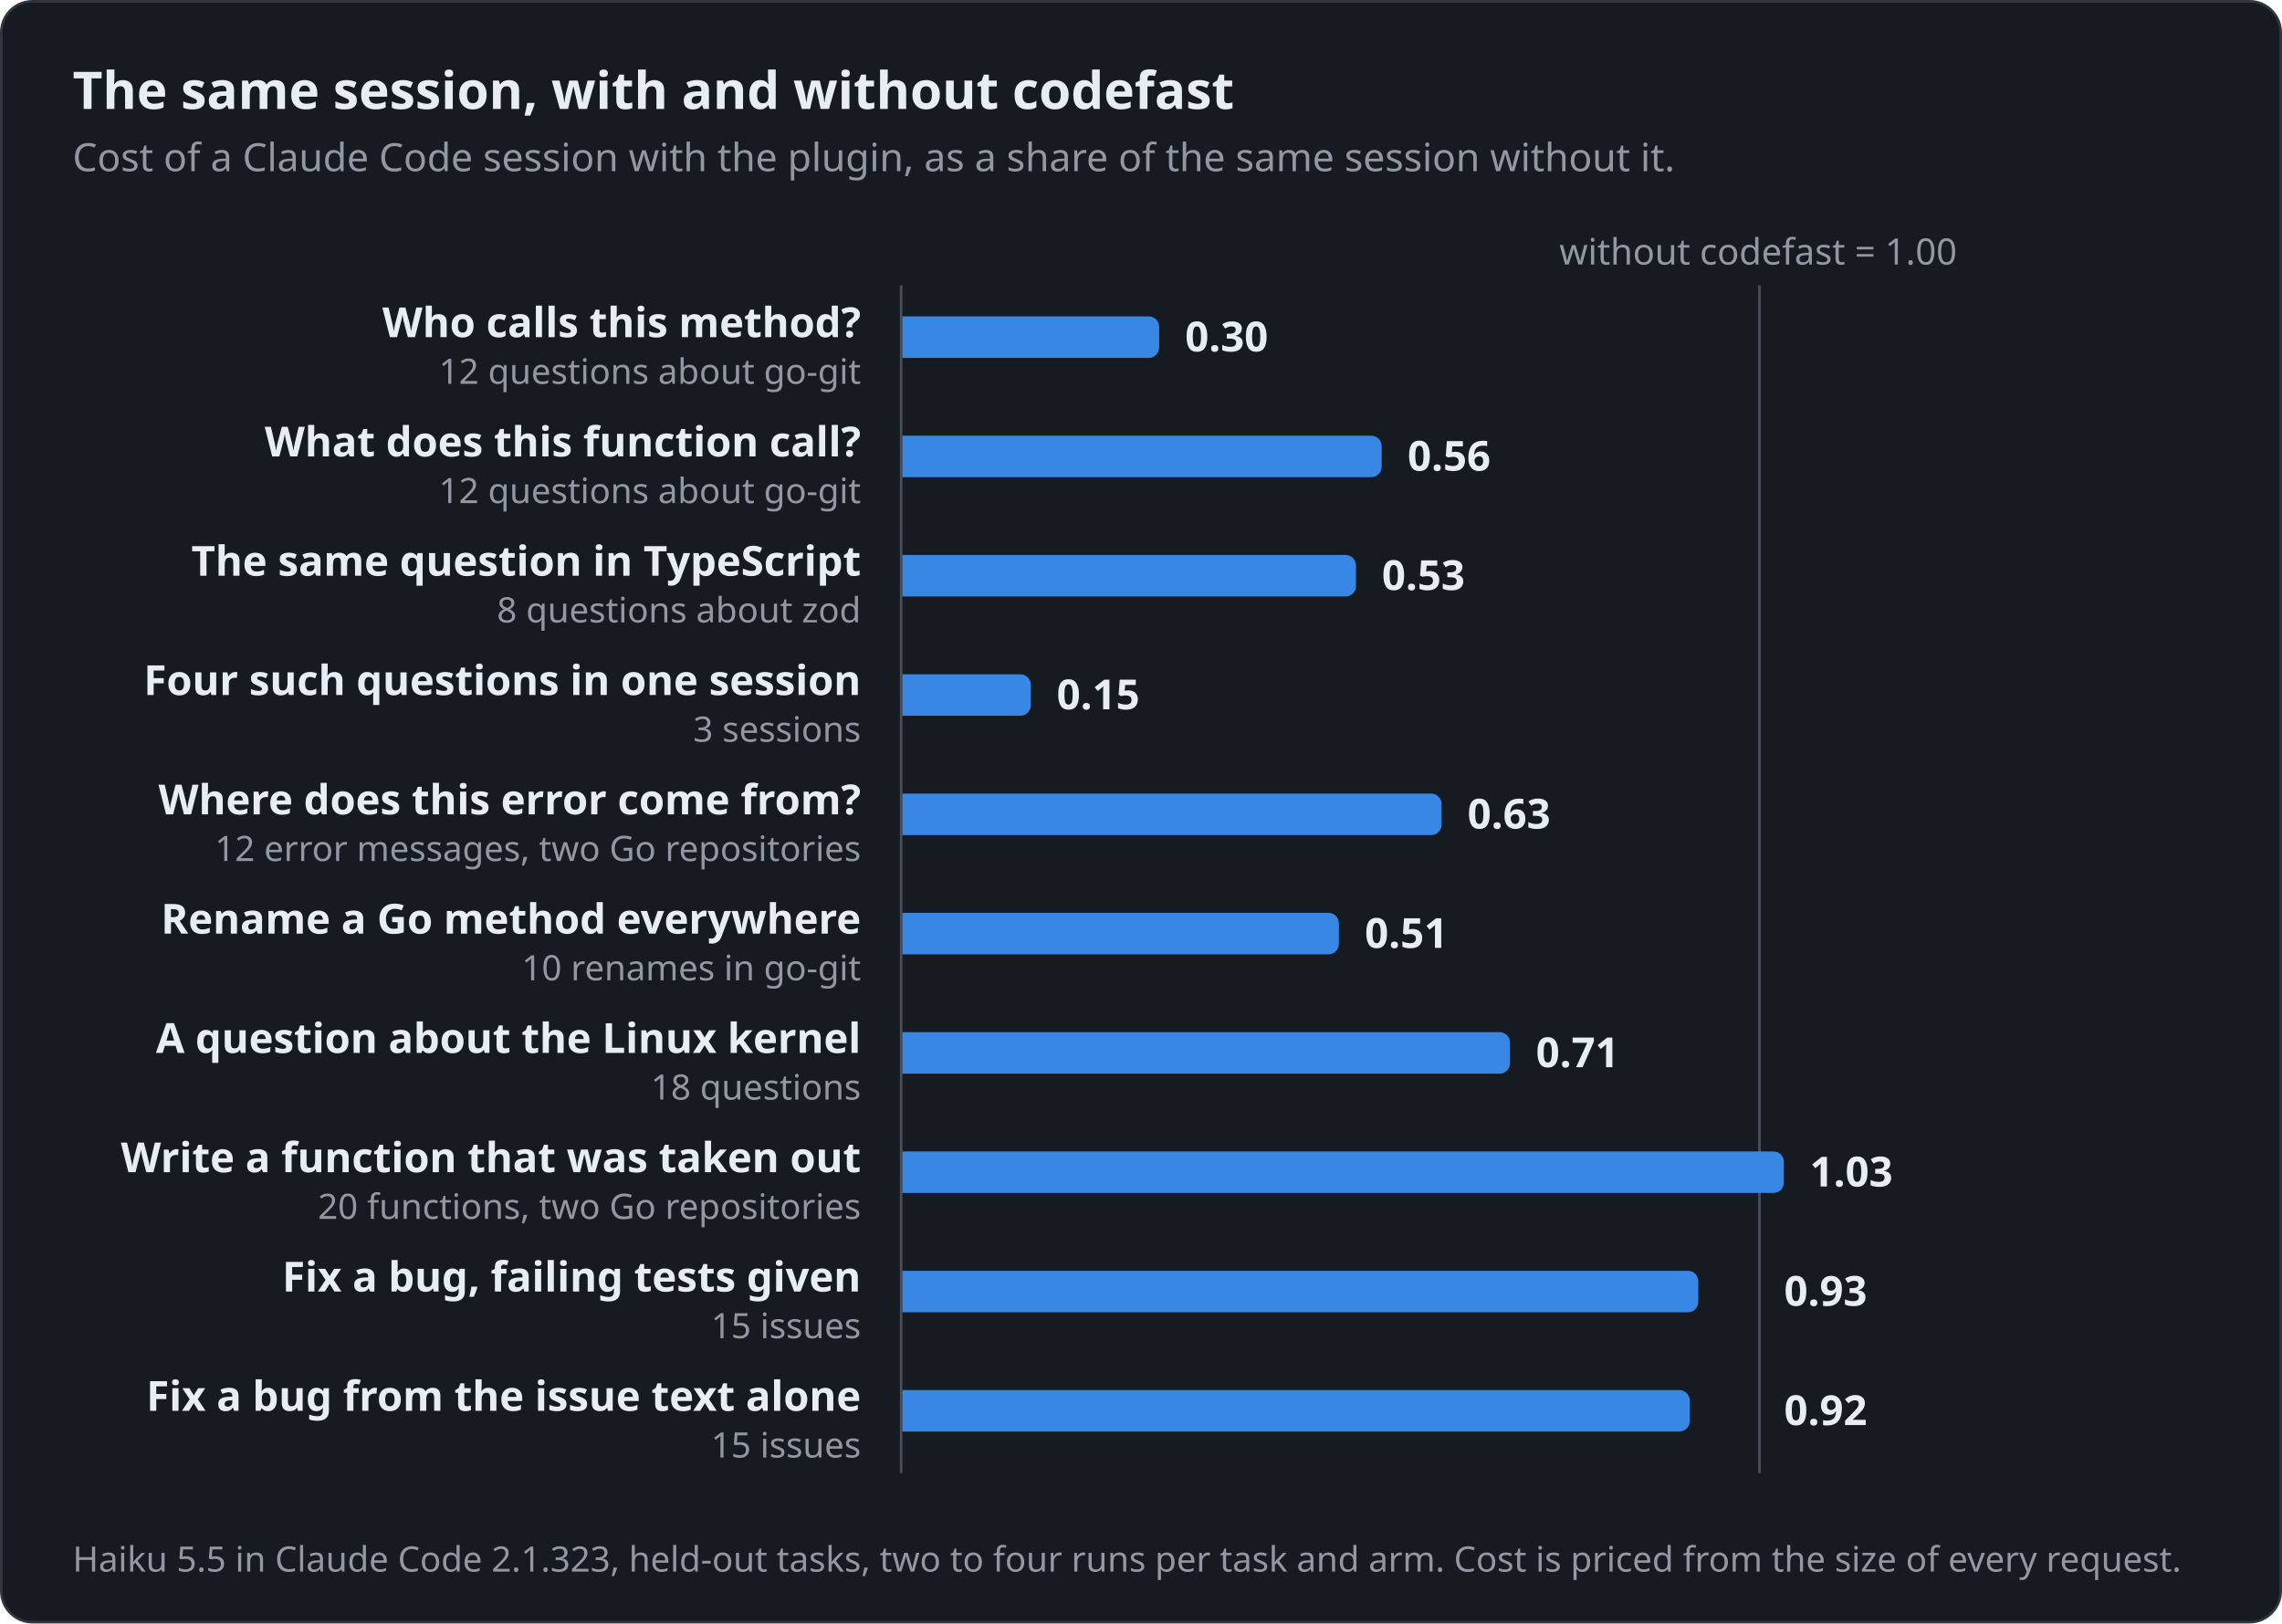
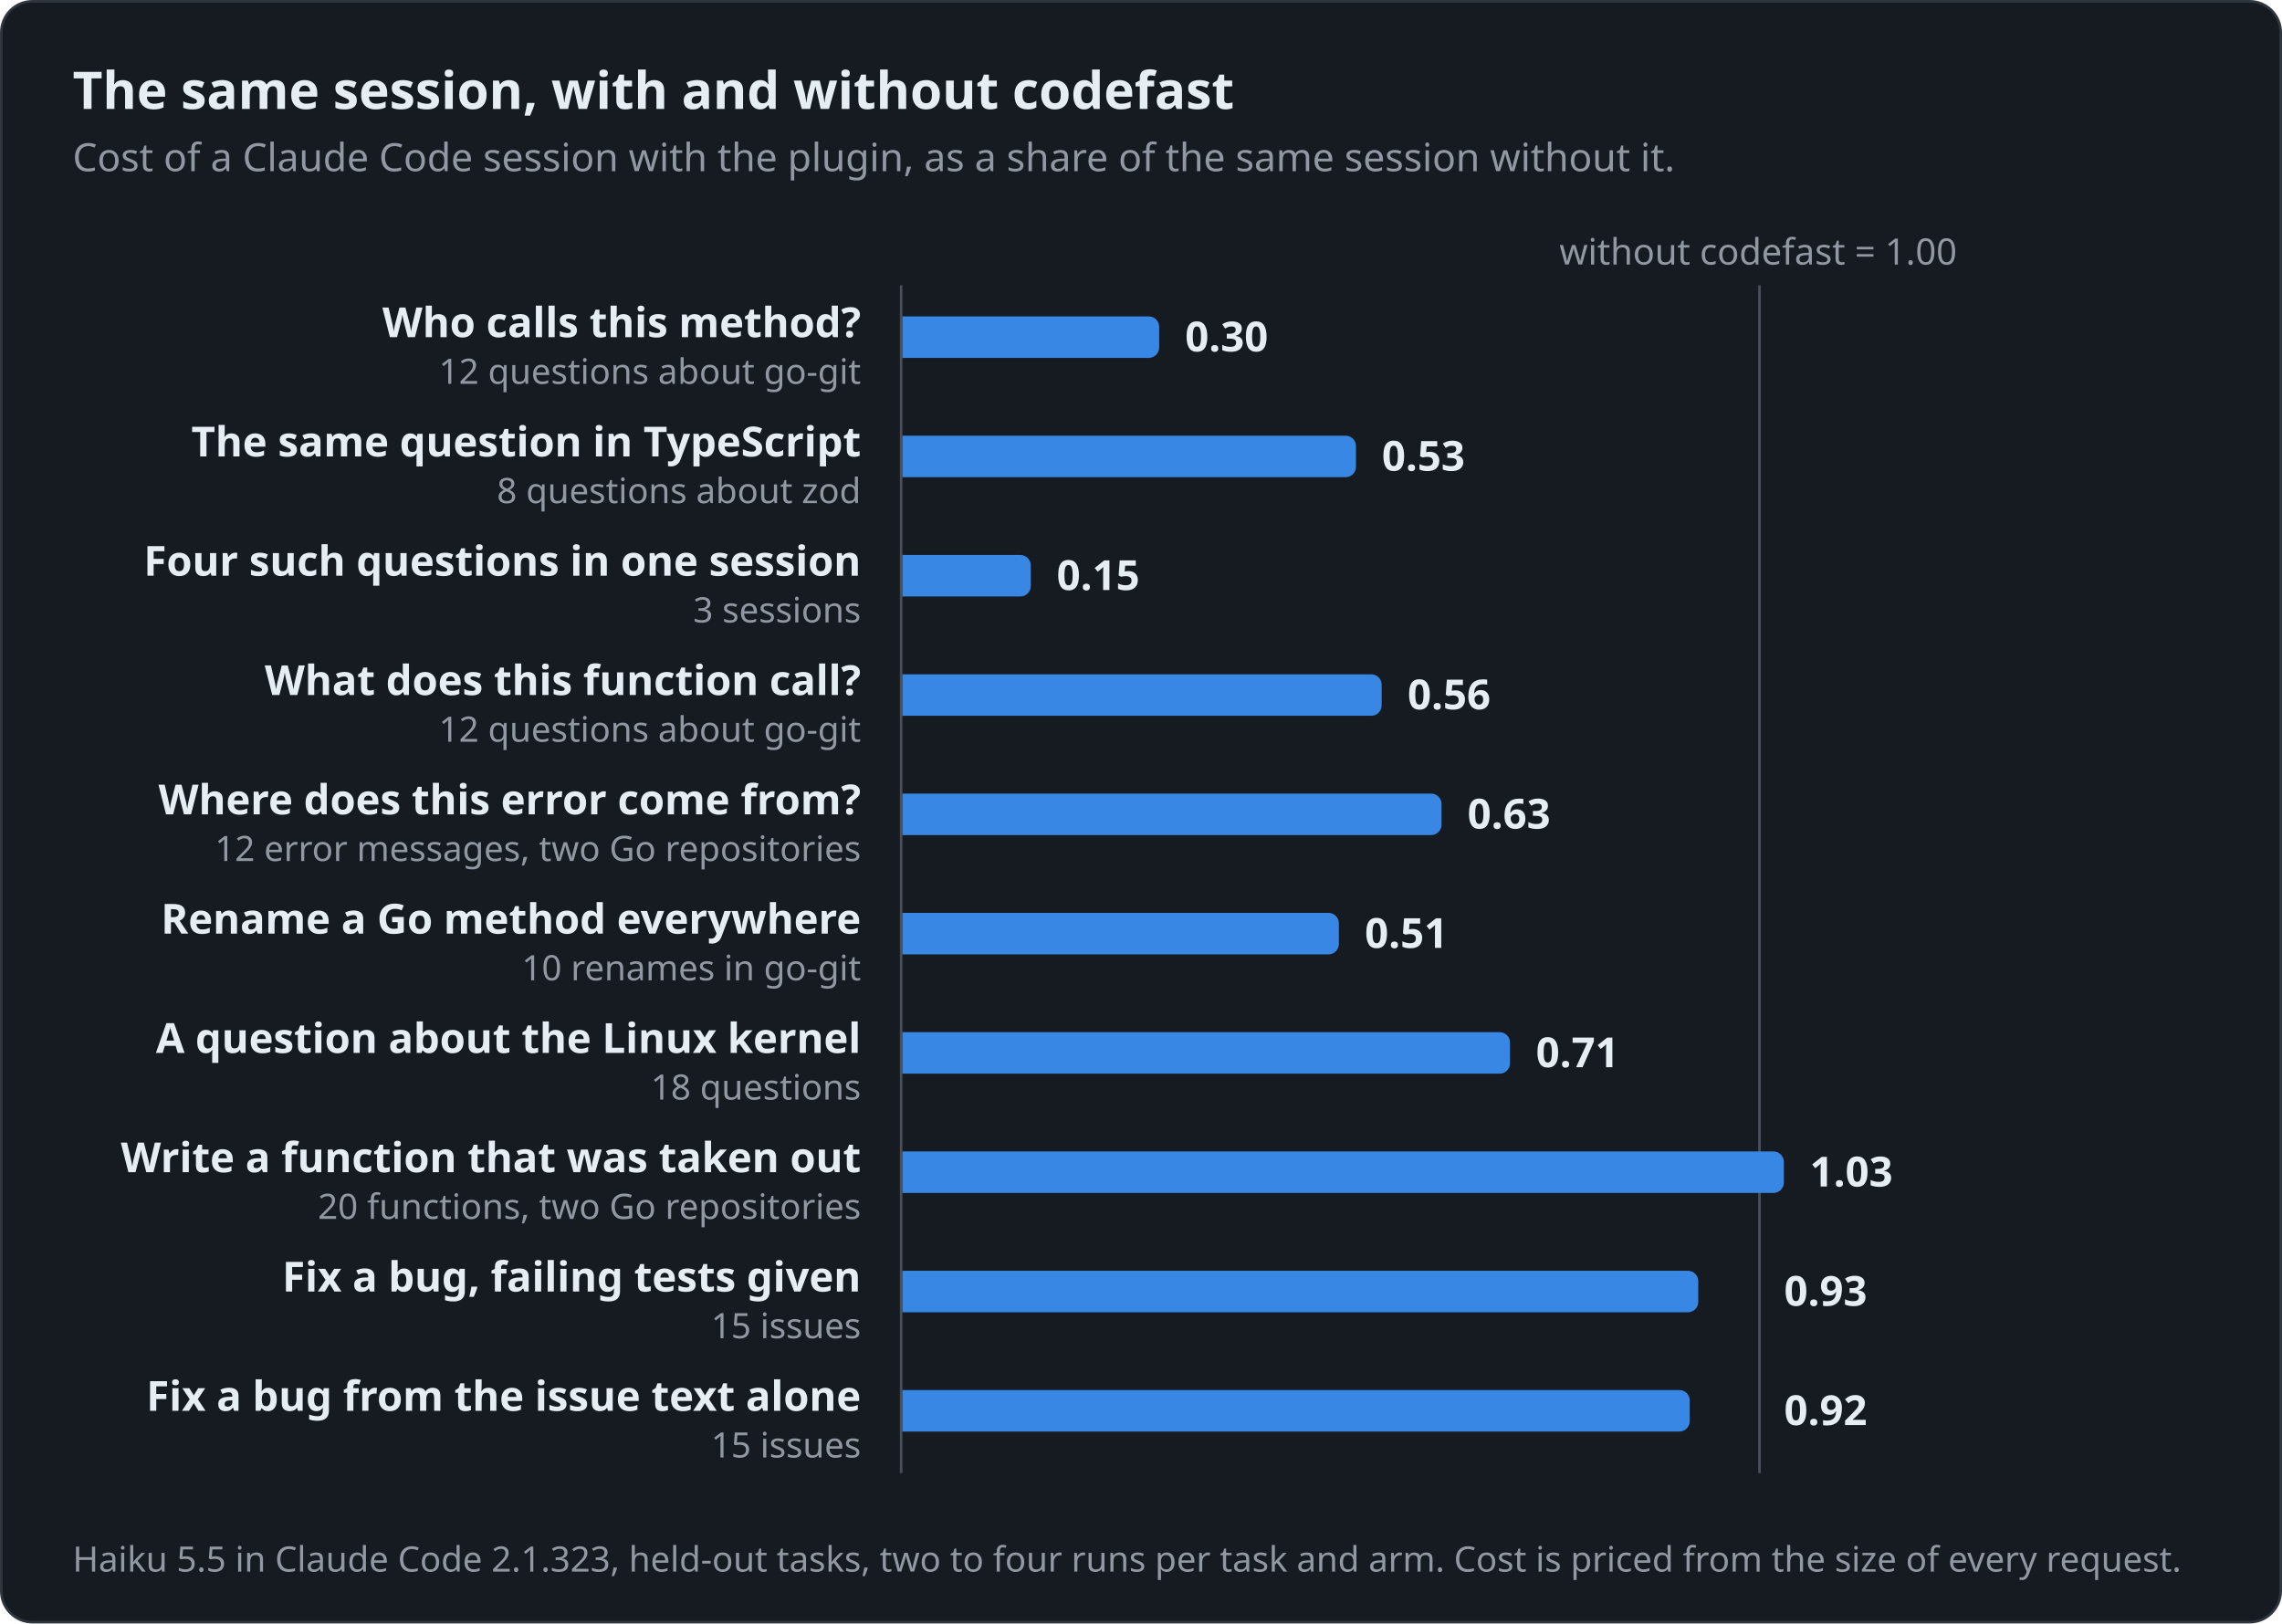
<svg xmlns="http://www.w3.org/2000/svg" width="880" height="626" viewBox="0 0 880 626" role="img" aria-labelledby="t d" font-family="-apple-system, BlinkMacSystemFont, 'Segoe UI', 'Noto Sans', Helvetica, Arial, sans-serif">
  <rect x="0.5" y="0.5" width="879" height="625" rx="12" fill="#161b22" stroke="#30363d" />
  <text x="28" y="42" font-size="20" font-weight="600" fill="#e6edf3">The same session, with and without codefast</text>
  <text x="28" y="66" font-size="15" fill="#9198a1">Cost of a Claude Code session with the plugin, as a share of the same session without it.</text>
  <path d="M347.5 110V568" stroke="#484f58" />
  <path d="M678.5 110V568" stroke="#484f58" />
  <text x="678" y="102" font-size="14" fill="#9198a1" text-anchor="middle">without codefast = 1.00</text>
  <text x="332" y="130" font-size="16" font-weight="600" fill="#e6edf3" text-anchor="end">Who calls this method?</text>
  <text x="332" y="148" font-size="13.5" fill="#9198a1" text-anchor="end">12 questions about go-git</text>
  <path fill="#3987e5" d="M348 122h95.00a4 4 0 0 1 4 4v8a4 4 0 0 1 -4 4h-95.00z" />
  <text x="457.00" y="135.5" font-size="16" font-weight="600" fill="#e6edf3">0.30</text>
-   <text x="332" y="176" font-size="16" font-weight="600" fill="#e6edf3" text-anchor="end">What does this function call?</text>
-   <text x="332" y="194" font-size="13.5" fill="#9198a1" text-anchor="end">12 questions about go-git</text>
-   <path fill="#3987e5" d="M348 168h180.80a4 4 0 0 1 4 4v8a4 4 0 0 1 -4 4h-180.80z" />
-   <text x="542.80" y="181.5" font-size="16" font-weight="600" fill="#e6edf3">0.56</text>
-   <text x="332" y="222" font-size="16" font-weight="600" fill="#e6edf3" text-anchor="end">The same question in TypeScript</text>
-   <text x="332" y="240" font-size="13.5" fill="#9198a1" text-anchor="end">8 questions about zod</text>
-   <path fill="#3987e5" d="M348 214h170.90a4 4 0 0 1 4 4v8a4 4 0 0 1 -4 4h-170.90z" />
-   <text x="532.90" y="227.5" font-size="16" font-weight="600" fill="#e6edf3">0.53</text>
-   <text x="332" y="268" font-size="16" font-weight="600" fill="#e6edf3" text-anchor="end">Four such questions in one session</text>
-   <text x="332" y="286" font-size="13.5" fill="#9198a1" text-anchor="end">3 sessions</text>
-   <path fill="#3987e5" d="M348 260h45.50a4 4 0 0 1 4 4v8a4 4 0 0 1 -4 4h-45.50z" />
-   <text x="407.50" y="273.5" font-size="16" font-weight="600" fill="#e6edf3">0.15</text>
+   <text x="332" y="176" font-size="16" font-weight="600" fill="#e6edf3" text-anchor="end">The same question in TypeScript</text>
+   <text x="332" y="194" font-size="13.5" fill="#9198a1" text-anchor="end">8 questions about zod</text>
+   <path fill="#3987e5" d="M348 168h170.90a4 4 0 0 1 4 4v8a4 4 0 0 1 -4 4h-170.90z" />
+   <text x="532.90" y="181.5" font-size="16" font-weight="600" fill="#e6edf3">0.53</text>
+   <text x="332" y="222" font-size="16" font-weight="600" fill="#e6edf3" text-anchor="end">Four such questions in one session</text>
+   <text x="332" y="240" font-size="13.5" fill="#9198a1" text-anchor="end">3 sessions</text>
+   <path fill="#3987e5" d="M348 214h45.50a4 4 0 0 1 4 4v8a4 4 0 0 1 -4 4h-45.50z" />
+   <text x="407.50" y="227.5" font-size="16" font-weight="600" fill="#e6edf3">0.15</text>
+   <text x="332" y="268" font-size="16" font-weight="600" fill="#e6edf3" text-anchor="end">What does this function call?</text>
+   <text x="332" y="286" font-size="13.5" fill="#9198a1" text-anchor="end">12 questions about go-git</text>
+   <path fill="#3987e5" d="M348 260h180.80a4 4 0 0 1 4 4v8a4 4 0 0 1 -4 4h-180.80z" />
+   <text x="542.80" y="273.5" font-size="16" font-weight="600" fill="#e6edf3">0.56</text>
  <text x="332" y="314" font-size="16" font-weight="600" fill="#e6edf3" text-anchor="end">Where does this error come from?</text>
  <text x="332" y="332" font-size="13.5" fill="#9198a1" text-anchor="end">12 error messages, two Go repositories</text>
  <path fill="#3987e5" d="M348 306h203.90a4 4 0 0 1 4 4v8a4 4 0 0 1 -4 4h-203.90z" />
  <text x="565.90" y="319.5" font-size="16" font-weight="600" fill="#e6edf3">0.63</text>
  <text x="332" y="360" font-size="16" font-weight="600" fill="#e6edf3" text-anchor="end">Rename a Go method everywhere</text>
  <text x="332" y="378" font-size="13.5" fill="#9198a1" text-anchor="end">10 renames in go-git</text>
  <path fill="#3987e5" d="M348 352h164.30a4 4 0 0 1 4 4v8a4 4 0 0 1 -4 4h-164.30z" />
  <text x="526.30" y="365.5" font-size="16" font-weight="600" fill="#e6edf3">0.51</text>
  <text x="332" y="406" font-size="16" font-weight="600" fill="#e6edf3" text-anchor="end">A question about the Linux kernel</text>
  <text x="332" y="424" font-size="13.5" fill="#9198a1" text-anchor="end">18 questions</text>
  <path fill="#3987e5" d="M348 398h230.30a4 4 0 0 1 4 4v8a4 4 0 0 1 -4 4h-230.30z" />
  <text x="592.30" y="411.5" font-size="16" font-weight="600" fill="#e6edf3">0.71</text>
  <text x="332" y="452" font-size="16" font-weight="600" fill="#e6edf3" text-anchor="end">Write a function that was taken out</text>
  <text x="332" y="470" font-size="13.5" fill="#9198a1" text-anchor="end">20 functions, two Go repositories</text>
  <path fill="#3987e5" d="M348 444h335.90a4 4 0 0 1 4 4v8a4 4 0 0 1 -4 4h-335.90z" />
  <text x="697.90" y="457.5" font-size="16" font-weight="600" fill="#e6edf3">1.03</text>
  <text x="332" y="498" font-size="16" font-weight="600" fill="#e6edf3" text-anchor="end">Fix a bug, failing tests given</text>
  <text x="332" y="516" font-size="13.5" fill="#9198a1" text-anchor="end">15 issues</text>
  <path fill="#3987e5" d="M348 490h302.90a4 4 0 0 1 4 4v8a4 4 0 0 1 -4 4h-302.90z" />
  <text x="688.00" y="503.5" font-size="16" font-weight="600" fill="#e6edf3">0.93</text>
  <text x="332" y="544" font-size="16" font-weight="600" fill="#e6edf3" text-anchor="end">Fix a bug from the issue text alone</text>
  <text x="332" y="562" font-size="13.5" fill="#9198a1" text-anchor="end">15 issues</text>
  <path fill="#3987e5" d="M348 536h299.60a4 4 0 0 1 4 4v8a4 4 0 0 1 -4 4h-299.60z" />
  <text x="688.00" y="549.5" font-size="16" font-weight="600" fill="#e6edf3">0.92</text>
  <text x="28" y="606" font-size="13.5" fill="#9198a1">Haiku 5.5 in Claude Code 2.1.323, held-out tasks, two to four runs per task and arm. Cost is priced from the size of every request.</text>
</svg>
